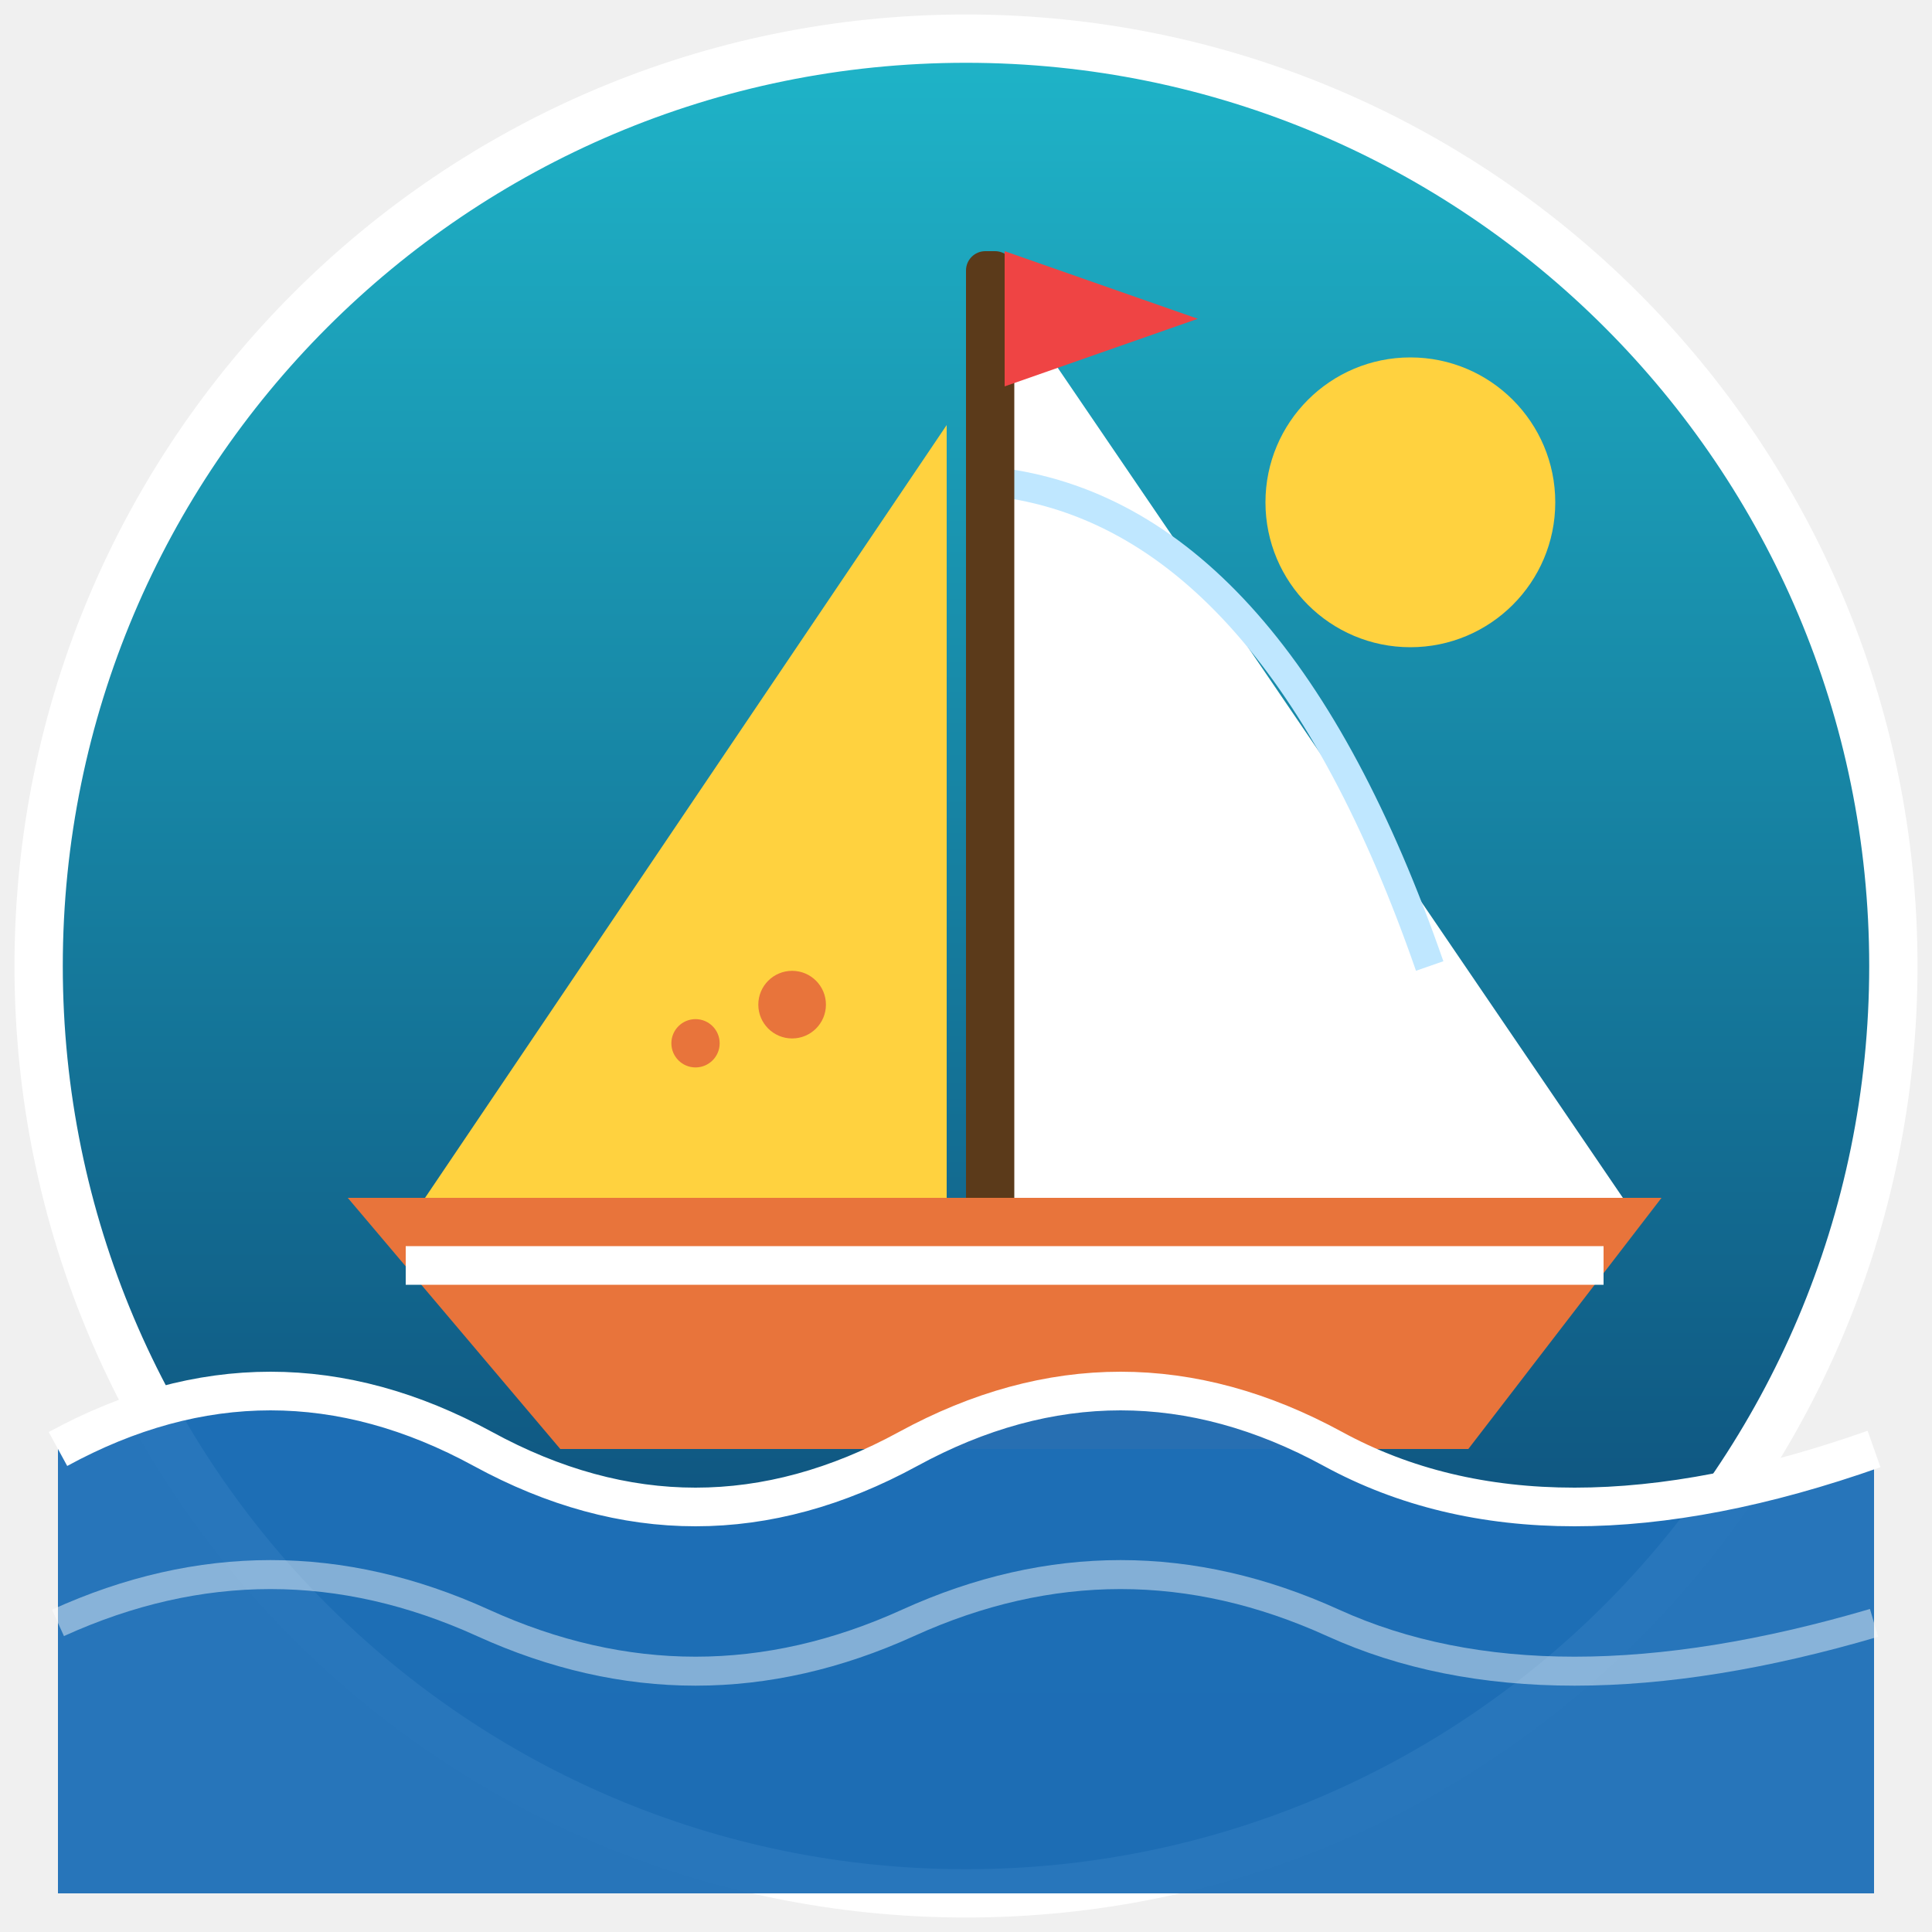
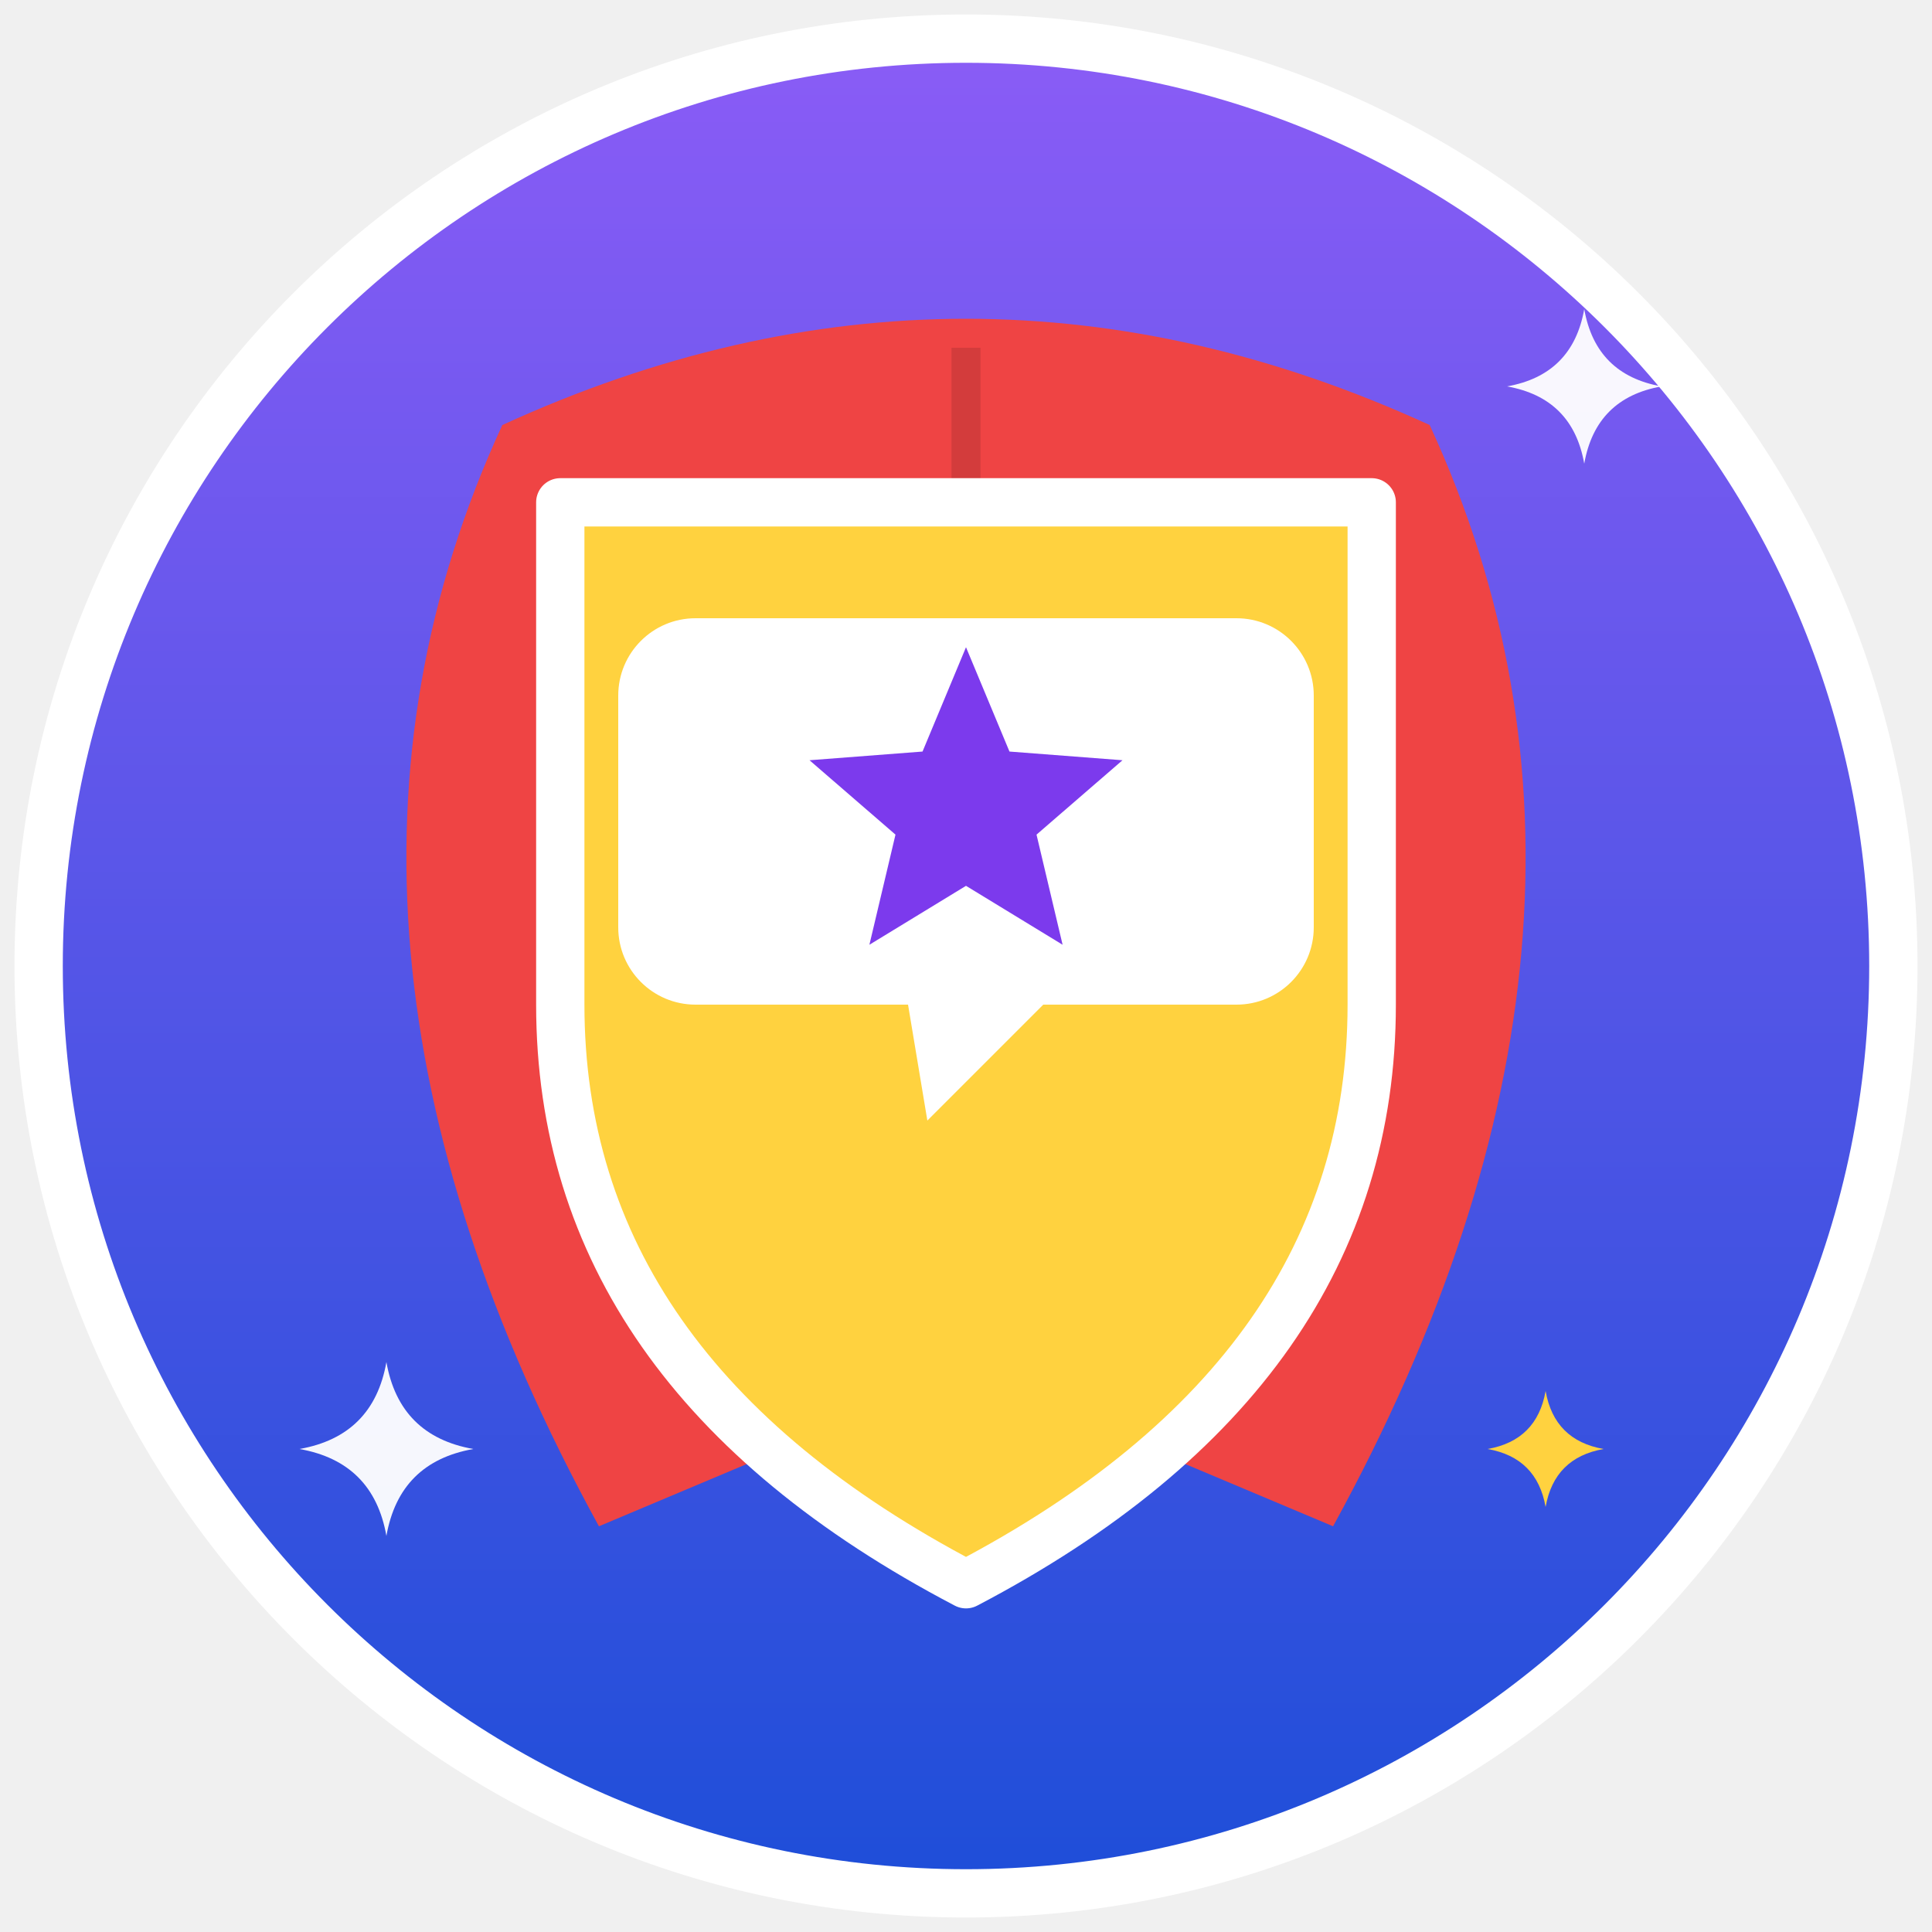
- <svg xmlns="http://www.w3.org/2000/svg" viewBox="-100 -100 200 200" width="512" height="512" role="img" aria-label="Palavramar">
+ <svg xmlns="http://www.w3.org/2000/svg" viewBox="-100 -100 200 200" width="512" height="512" role="img" aria-label="SuperPalavra">
  <g transform="translate(-100 -100)">
    <defs>
-       <linearGradient id="lg-sea" x1="0" y1="0" x2="0" y2="1">
-         <stop offset="0" stop-color="#1fb5c9" />
-         <stop offset="1" stop-color="#0b3d6e" />
+       <linearGradient id="lg-bg" x1="0" y1="0" x2="0" y2="1">
+         <stop offset="0" stop-color="#8b5cf6" />
+         <stop offset="1" stop-color="#1d4ed8" />
      </linearGradient>
    </defs>
-     <circle cx="100" cy="100" r="96" fill="url(#lg-sea)" />
+     <circle cx="100" cy="100" r="96" fill="url(#lg-bg)" />
    <circle cx="100" cy="100" r="96" fill="none" stroke="#fff" stroke-width="5" />
-     <circle cx="146" cy="52" r="15" fill="#ffd23f" />
-     <path d="M104 30 L104 124 L168 124Z" fill="#fff" />
-     <path d="M98 44 L98 124 L44 124Z" fill="#ffd23f" />
-     <path d="M104 50 Q132 54 148 100" stroke="#bfe7ff" stroke-width="3" fill="none" />
-     <circle cx="82" cy="104" r="3.500" fill="#e8743b" />
-     <circle cx="72" cy="108" r="2.500" fill="#e8743b" />
-     <rect x="100" y="26" width="5" height="102" rx="2" fill="#5b3a1a" />
-     <path d="M104 26 L124 33 L104 40Z" fill="#ef4444" />
-     <path d="M36 124 L172 124 L152 150 L58 150Z" fill="#e8743b" />
-     <path d="M42 131 L166 131" stroke="#fff" stroke-width="4" />
-     <path d="M6 150 Q28 138 50 150 T94 150 T138 150 T194 150 L194 196 L6 196Z" fill="#1d6fb8" opacity=".95" />
-     <path d="M6 150 Q28 138 50 150 T94 150 T138 150 T194 150" stroke="#fff" stroke-width="4" fill="none" />
-     <path d="M6 168 Q28 158 50 168 T94 168 T138 168 T194 168" stroke="#fff" stroke-width="3" fill="none" opacity=".45" />
+     <path d="M52 44Q100 22 148 44Q172 96 138 158L100 142L62 158Q28 96 52 44Z" fill="#ef4444" />
+     <path d="M100 36L100 142" stroke="#000" stroke-opacity=".12" stroke-width="3" />
+     <path d="M58 52L142 52L142 104Q142 142 100 164Q58 142 58 104Z" fill="#ffd23f" stroke="#fff" stroke-width="5" stroke-linejoin="round" />
+     <path d="M72 64H128a8 8 0 0 1 8 8V96a8 8 0 0 1-8 8H108L96 116L94 104H72a8 8 0 0 1-8-8V72a8 8 0 0 1 8-8Z" fill="#fff" />
+     <path d="M100.0 67.0L104.5 77.8L116.2 78.7L107.3 86.4L110.0 97.8L100.0 91.7L90.0 97.8L92.7 86.4L83.8 78.7L95.5 77.8Z" fill="#7c3aed" />
+     <path d="M40 141 Q41.35 148.65 49 150 Q41.35 151.35 40 159 Q38.65 151.35 31 150 Q38.65 148.65 40 141Z" fill="#fff" opacity="0.95" />
+     <path d="M164 32 Q165.2 38.8 172 40 Q165.2 41.2 164 48 Q162.8 41.2 156 40 Q162.8 38.8 164 32Z" fill="#fff" opacity="0.95" />
+     <path d="M160 144 Q160.9 149.1 166 150 Q160.9 150.9 160 156 Q159.1 150.9 154 150 Q159.1 149.1 160 144Z" fill="#ffd23f" opacity="1" />
  </g>
</svg>
